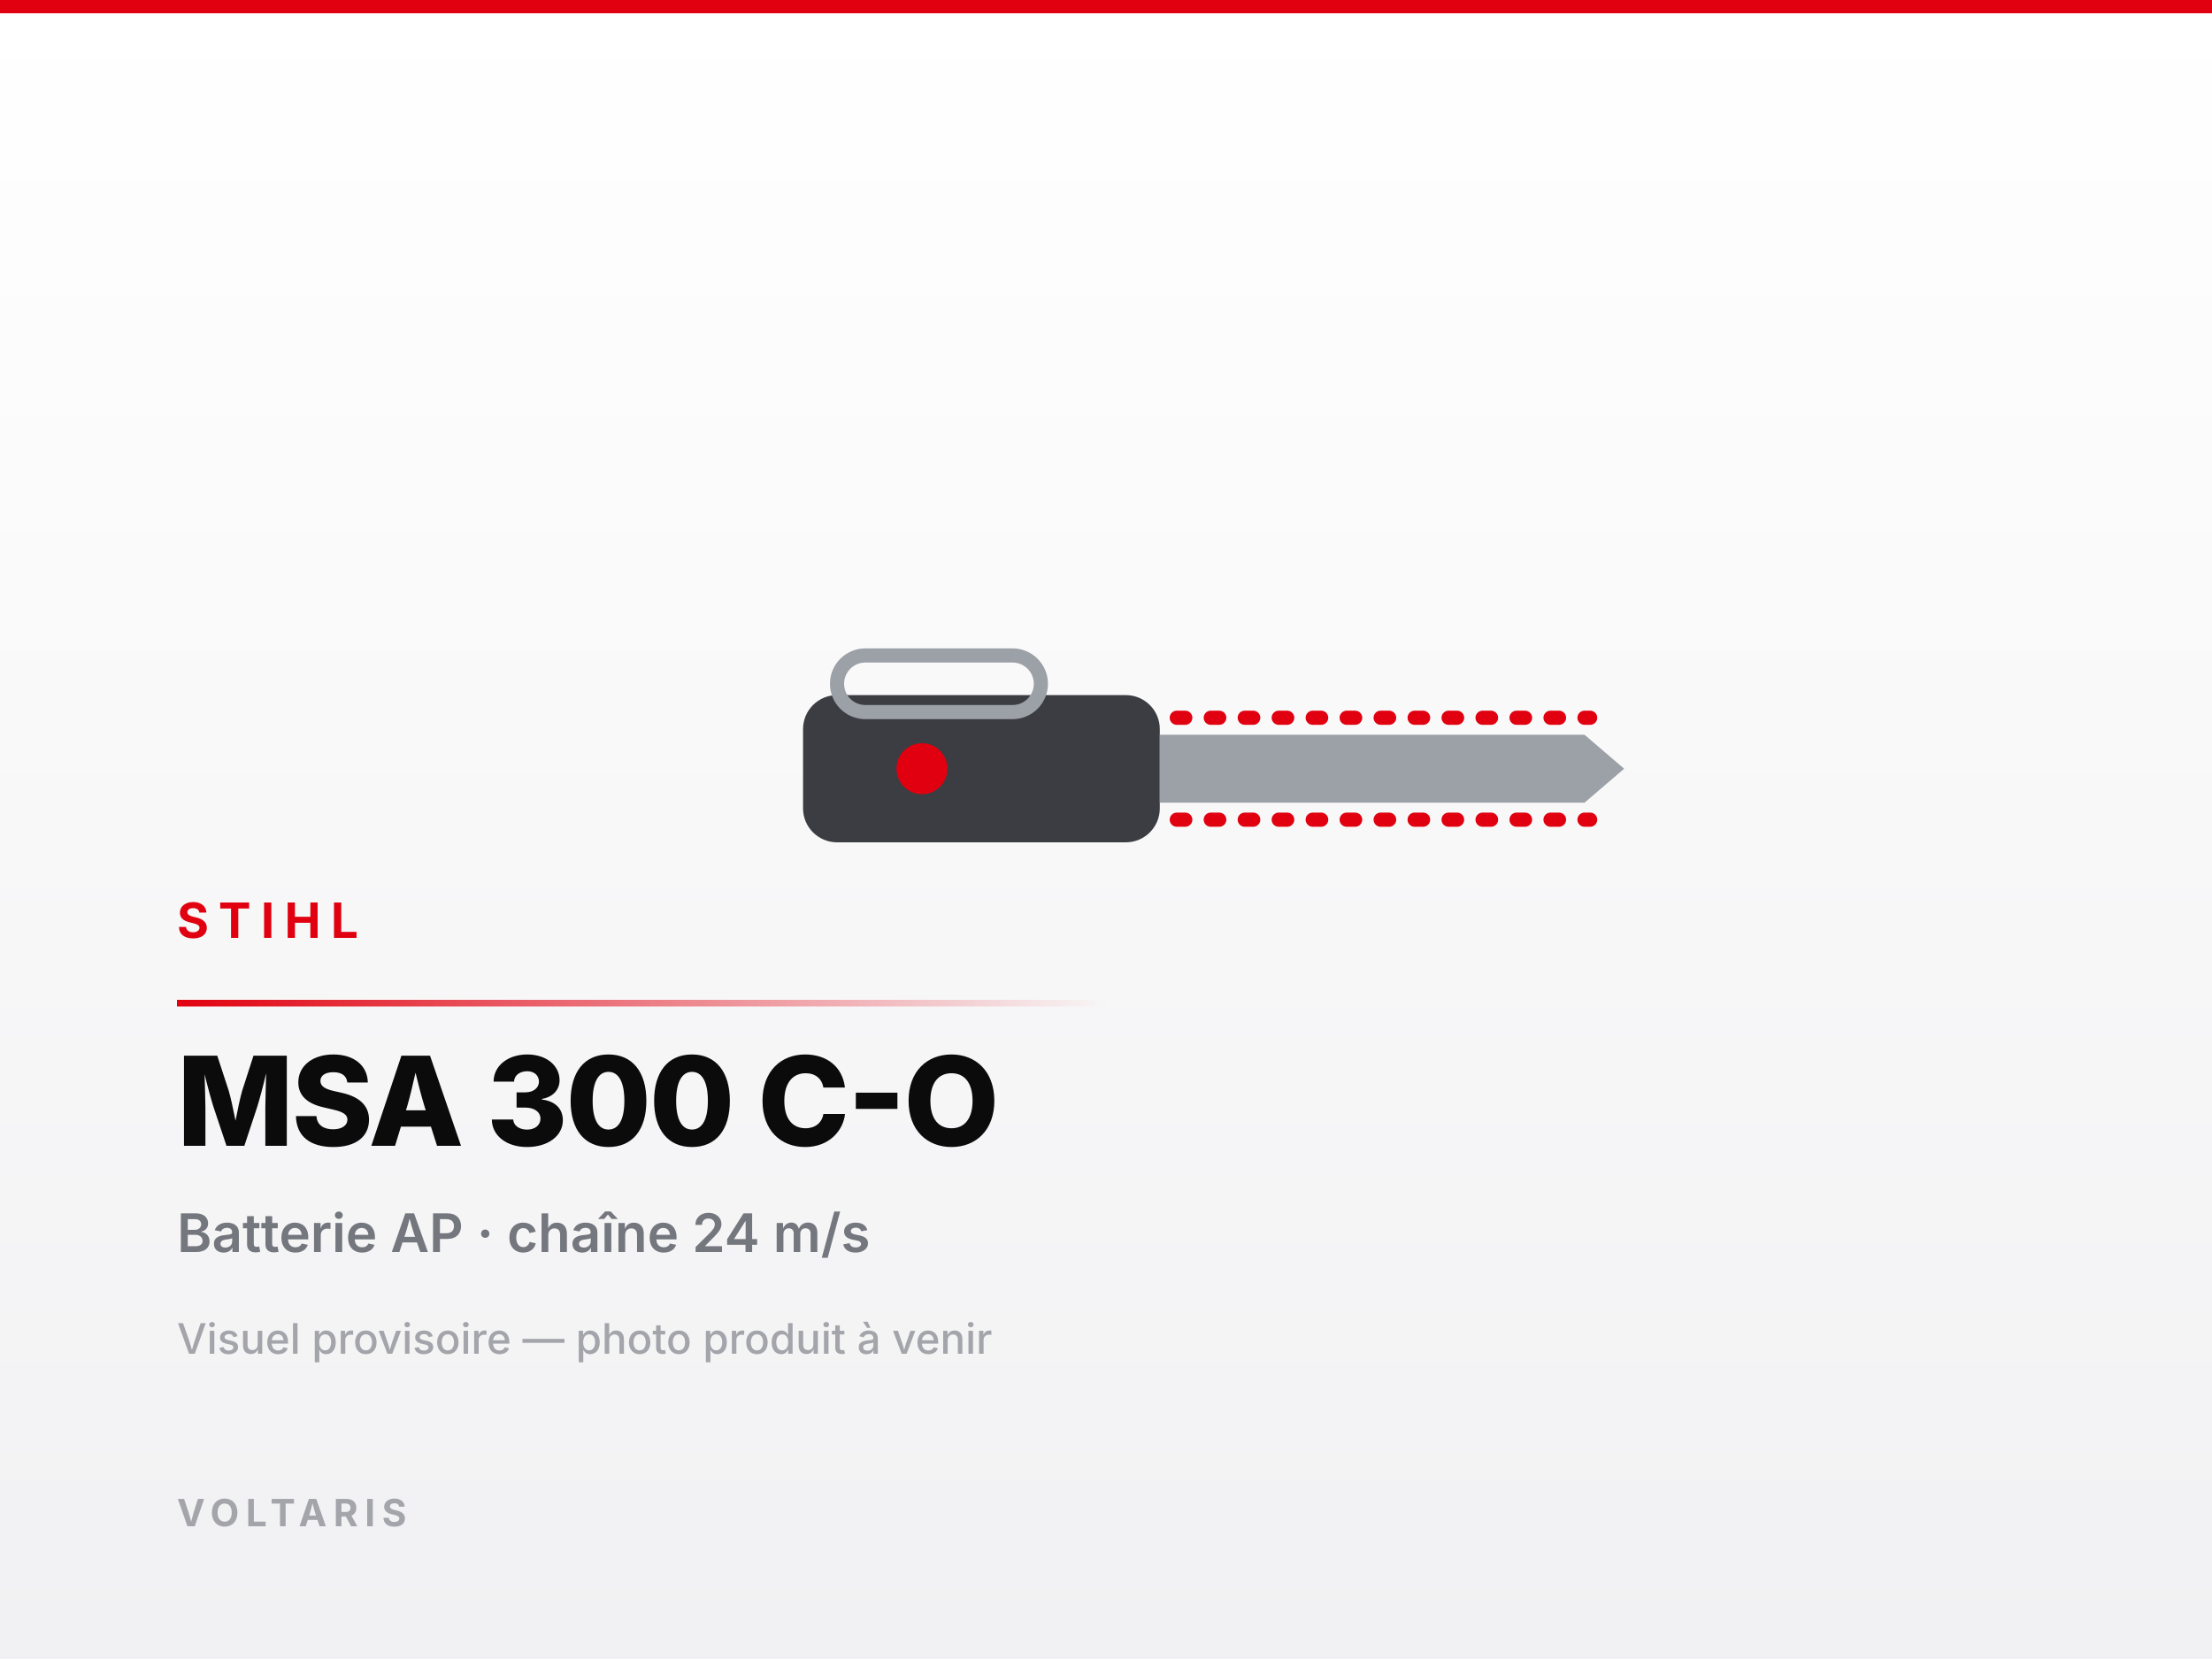
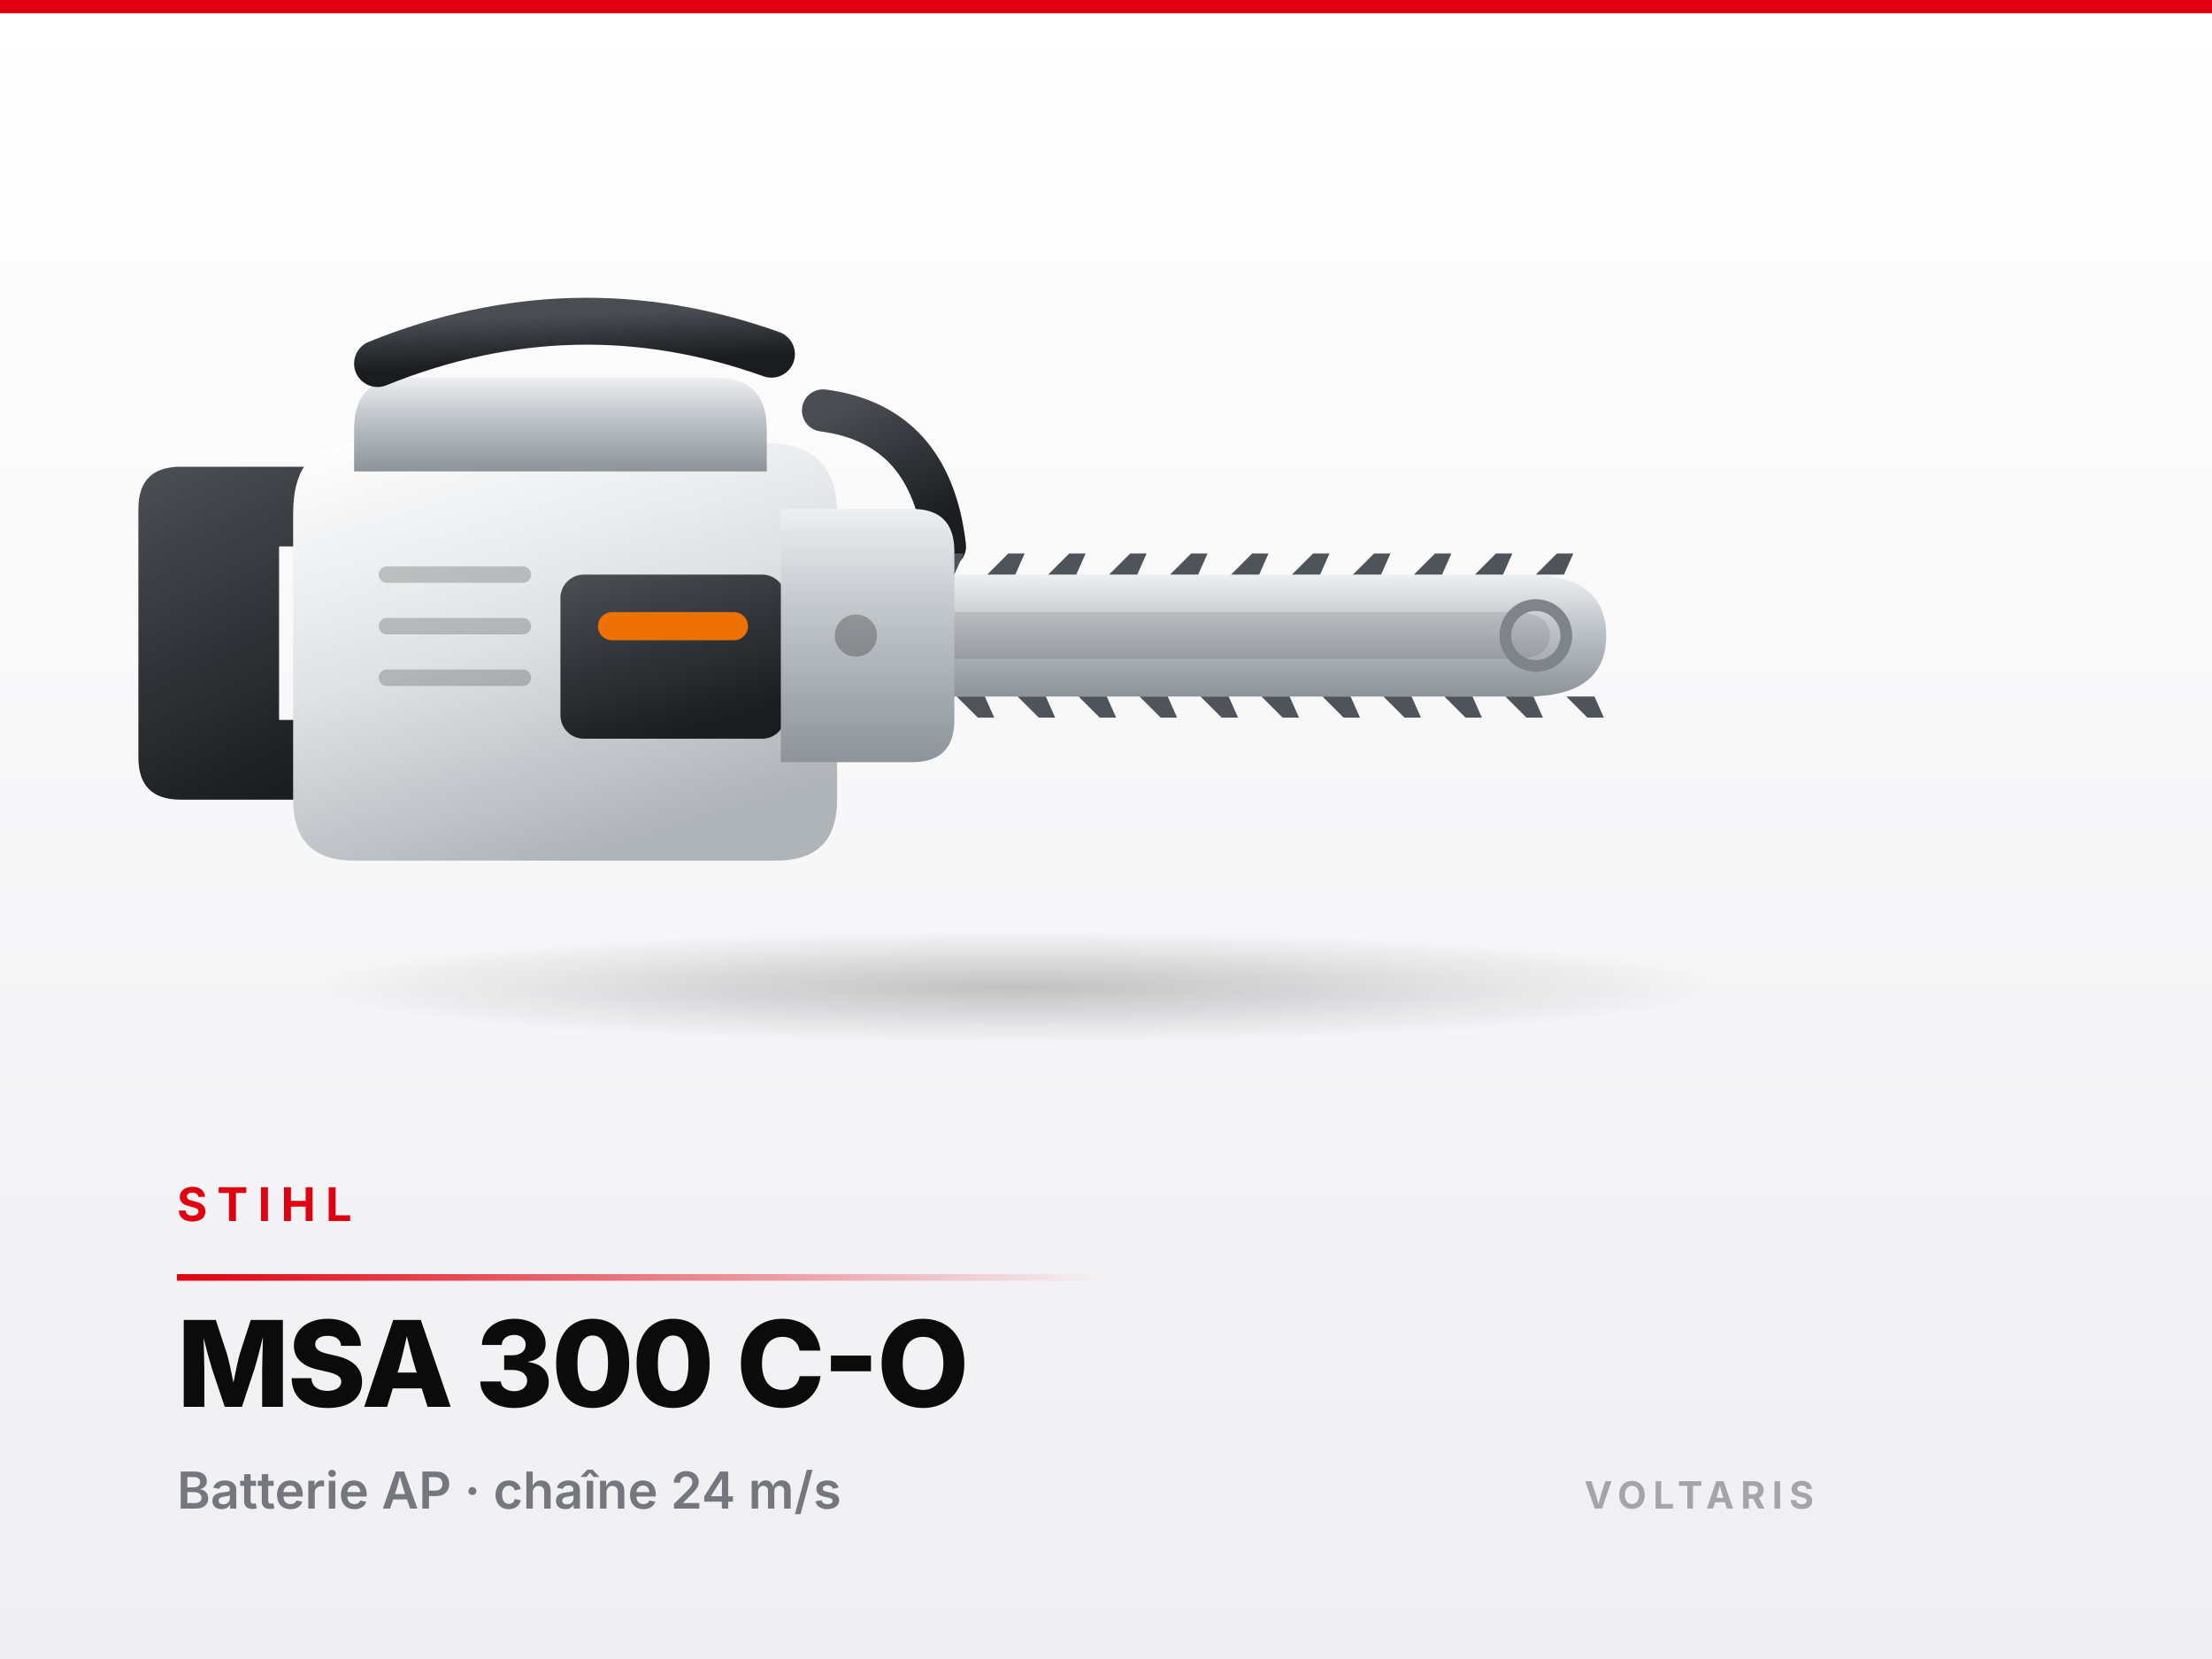
<svg xmlns="http://www.w3.org/2000/svg" viewBox="0 0 1000 750" width="1000" height="750" role="img" aria-label="STIHL MSA 300 C-O — Batterie AP · chaîne 24 m/s">
  <defs>
    <linearGradient id="bg" x1="0" y1="0" x2="0" y2="1">
      <stop offset="0%" stop-color="#FFFFFF" />
-       <stop offset="100%" stop-color="#F1F1F3" />
+       <stop offset="100%" stop-color="#EFEFF2" />
    </linearGradient>
    <linearGradient id="rule" x1="0" y1="0" x2="1" y2="0">
      <stop offset="0%" stop-color="#E1000F" />
      <stop offset="100%" stop-color="#E1000F" stop-opacity="0" />
    </linearGradient>
+     <linearGradient id="org" x1="0.1" y1="0" x2="0.6" y2="1">
+       <stop offset="0%" stop-color="#FF9233" />
+       <stop offset="45%" stop-color="#EE7203" />
+       <stop offset="100%" stop-color="#B9550A" />
+     </linearGradient>
+     <linearGradient id="orgSoft" x1="0" y1="0" x2="0" y2="1">
+       <stop offset="0%" stop-color="#FFA556" />
+       <stop offset="100%" stop-color="#D96A05" />
+     </linearGradient>
+     <linearGradient id="pale" x1="0.1" y1="0" x2="0.5" y2="1">
+       <stop offset="0%" stop-color="#FDFDFD" />
+       <stop offset="50%" stop-color="#DFE2E5" />
+       <stop offset="100%" stop-color="#AFB4B9" />
+     </linearGradient>
+     <linearGradient id="dark" x1="0.1" y1="0" x2="0.5" y2="1">
+       <stop offset="0%" stop-color="#4A4E53" />
+       <stop offset="55%" stop-color="#2E3236" />
+       <stop offset="100%" stop-color="#1A1C1F" />
+     </linearGradient>
+     <linearGradient id="steel" x1="0" y1="0" x2="0" y2="1">
+       <stop offset="0%" stop-color="#EDEFF1" />
+       <stop offset="40%" stop-color="#C2C7CC" />
+       <stop offset="100%" stop-color="#8D9399" />
+     </linearGradient>
+     <linearGradient id="stone" x1="0" y1="0" x2="0.3" y2="1">
+       <stop offset="0%" stop-color="#D8D2C6" />
+       <stop offset="60%" stop-color="#B3AB9C" />
+       <stop offset="100%" stop-color="#8C8576" />
+     </linearGradient>
+     <radialGradient id="shade" cx="0.5" cy="0.5" r="0.5">
+       <stop offset="0%" stop-color="#0B0B0C" stop-opacity="0.22" />
+       <stop offset="100%" stop-color="#0B0B0C" stop-opacity="0" />
+     </radialGradient>
  </defs>
  <rect width="1000" height="750" fill="url(#bg)" />
  <rect x="0" y="0" width="1000" height="6" fill="#E1000F" />
-   <g transform="translate(340 240) scale(1.28)">
-     <rect x="18" y="58" width="126" height="52" rx="12" fill="#3B3D42" />
-     <rect x="30" y="44" width="72" height="20" rx="10" fill="none" stroke="#9CA0A7" stroke-width="5" />
-     <path d="M144 72 h150 l14 12 -14 12 H144 z" fill="#9CA0A7" />
-     <path d="M150 66 h146 M150 102 h146" stroke="#E1000F" stroke-width="5" stroke-linecap="round" stroke-dasharray="3 9" />
-     <circle cx="60" cy="84" r="9" fill="#E1000F" />
+   <g transform="translate(35 52) scale(1.06)">
+     <ellipse cx="400" cy="372" rx="300" ry="24" fill="url(#shade)" />
+     <path d="M44 150 h96 v34 H86 v74 h54 v34 H44 q-18 0 -18 -18 V168 q0 -18 18 -18 z" fill="url(#dark)" />
+     <path d="M118 140 h176 q30 0 30 30 v122 q0 26 -26 26 H118 q-26 0 -26 -26 V170 q0 -30 26 -30 z" fill="url(#pale)" />
+     <path d="M140 112 h132 q22 0 22 22 v18 H118 v-18 q0 -22 22 -22 z" fill="url(#steel)" />
+     <path d="M128 106 q84 -34 168 -4" fill="none" stroke="url(#dark)" stroke-width="20" stroke-linecap="round" />
+     <path d="M132 196 h58 M132 218 h58 M132 240 h58" stroke="#00000033" stroke-width="7" stroke-linecap="round" />
+     <rect x="206" y="196" width="96" height="70" rx="10" fill="url(#dark)" />
+     <rect x="222" y="212" width="64" height="12" rx="6" fill="#EE7203" />
+     <path d="M318 126 q46 6 52 58" fill="none" stroke="url(#dark)" stroke-width="18" stroke-linecap="round" />
+     <path d="M352 196 H618 q34 0 34 26 t-34 26 H352 z" fill="url(#steel)" />
+     <path d="M366 212 H612 q16 0 16 10 t-16 10 H366 z" fill="#00000018" />
+     <circle cx="622" cy="222" r="13" fill="none" stroke="#7E848A" stroke-width="5" />
+     <path d="M362 196 l9 -9 h7 l-4 9 z" fill="#4E5459" />
+     <path d="M375 248 l9 9 h7 l-4 -9 z" fill="#4E5459" />
+     <path d="M388 196 l9 -9 h7 l-4 9 z" fill="#4E5459" />
+     <path d="M401 248 l9 9 h7 l-4 -9 z" fill="#4E5459" />
+     <path d="M414 196 l9 -9 h7 l-4 9 z" fill="#4E5459" />
+     <path d="M427 248 l9 9 h7 l-4 -9 z" fill="#4E5459" />
+     <path d="M440 196 l9 -9 h7 l-4 9 z" fill="#4E5459" />
+     <path d="M453 248 l9 9 h7 l-4 -9 z" fill="#4E5459" />
+     <path d="M466 196 l9 -9 h7 l-4 9 z" fill="#4E5459" />
+     <path d="M479 248 l9 9 h7 l-4 -9 z" fill="#4E5459" />
+     <path d="M492 196 l9 -9 h7 l-4 9 z" fill="#4E5459" />
+     <path d="M505 248 l9 9 h7 l-4 -9 z" fill="#4E5459" />
+     <path d="M518 196 l9 -9 h7 l-4 9 z" fill="#4E5459" />
+     <path d="M531 248 l9 9 h7 l-4 -9 z" fill="#4E5459" />
+     <path d="M544 196 l9 -9 h7 l-4 9 z" fill="#4E5459" />
+     <path d="M557 248 l9 9 h7 l-4 -9 z" fill="#4E5459" />
+     <path d="M570 196 l9 -9 h7 l-4 9 z" fill="#4E5459" />
+     <path d="M583 248 l9 9 h7 l-4 -9 z" fill="#4E5459" />
+     <path d="M596 196 l9 -9 h7 l-4 9 z" fill="#4E5459" />
+     <path d="M609 248 l9 9 h7 l-4 -9 z" fill="#4E5459" />
+     <path d="M622 196 l9 -9 h7 l-4 9 z" fill="#4E5459" />
+     <path d="M635 248 l9 9 h7 l-4 -9 z" fill="#4E5459" />
+     <path d="M300 168 h56 q18 0 18 18 v72 q0 18 -18 18 h-56 z" fill="url(#steel)" />
+     <circle cx="332" cy="222" r="9" fill="#00000040" />
  </g>
-   <rect x="80" y="452" width="420" height="3" fill="url(#rule)" />
-   <text x="80" y="424" font-family="Inter, Roboto, Helvetica, Arial, sans-serif" font-size="22" font-weight="700" letter-spacing="4.5" fill="#E1000F">STIHL</text>
-   <text x="80" y="518" font-family="Inter, Roboto, Helvetica, Arial, sans-serif" font-size="56" font-weight="800" letter-spacing="-1" fill="#0B0B0C">MSA 300 C-O</text>
-   <text x="80" y="566" font-family="Inter, Roboto, Helvetica, Arial, sans-serif" font-size="24" font-weight="600" fill="#74777E">Batterie AP · chaîne 24 m/s</text>
-   <text x="80" y="612" font-family="Inter, Roboto, Helvetica, Arial, sans-serif" font-size="19" font-weight="500" fill="#A3A5AB">Visuel provisoire — photo produit à venir</text>
-   <text x="80" y="690" font-family="Inter, Roboto, Helvetica, Arial, sans-serif" font-size="17" font-weight="700" letter-spacing="3" fill="#A3A5AB">VOLTARIS</text>
+   <rect x="80" y="576" width="420" height="3" fill="url(#rule)" />
+   <text x="80" y="552" font-family="Inter, Roboto, Helvetica, Arial, sans-serif" font-size="21" font-weight="700" letter-spacing="4.5" fill="#E1000F">STIHL</text>
+   <text x="80" y="636" font-family="Inter, Roboto, Helvetica, Arial, sans-serif" font-size="54" font-weight="800" letter-spacing="-1" fill="#0B0B0C">MSA 300 C-O</text>
+   <text x="80" y="682" font-family="Inter, Roboto, Helvetica, Arial, sans-serif" font-size="23" font-weight="600" fill="#74777E">Batterie AP · chaîne 24 m/s</text>
+   <text x="820" y="682" text-anchor="end" font-family="Inter, Roboto, Helvetica, Arial, sans-serif" font-size="17" font-weight="700" letter-spacing="3" fill="#A3A5AB">VOLTARIS</text>
</svg>
